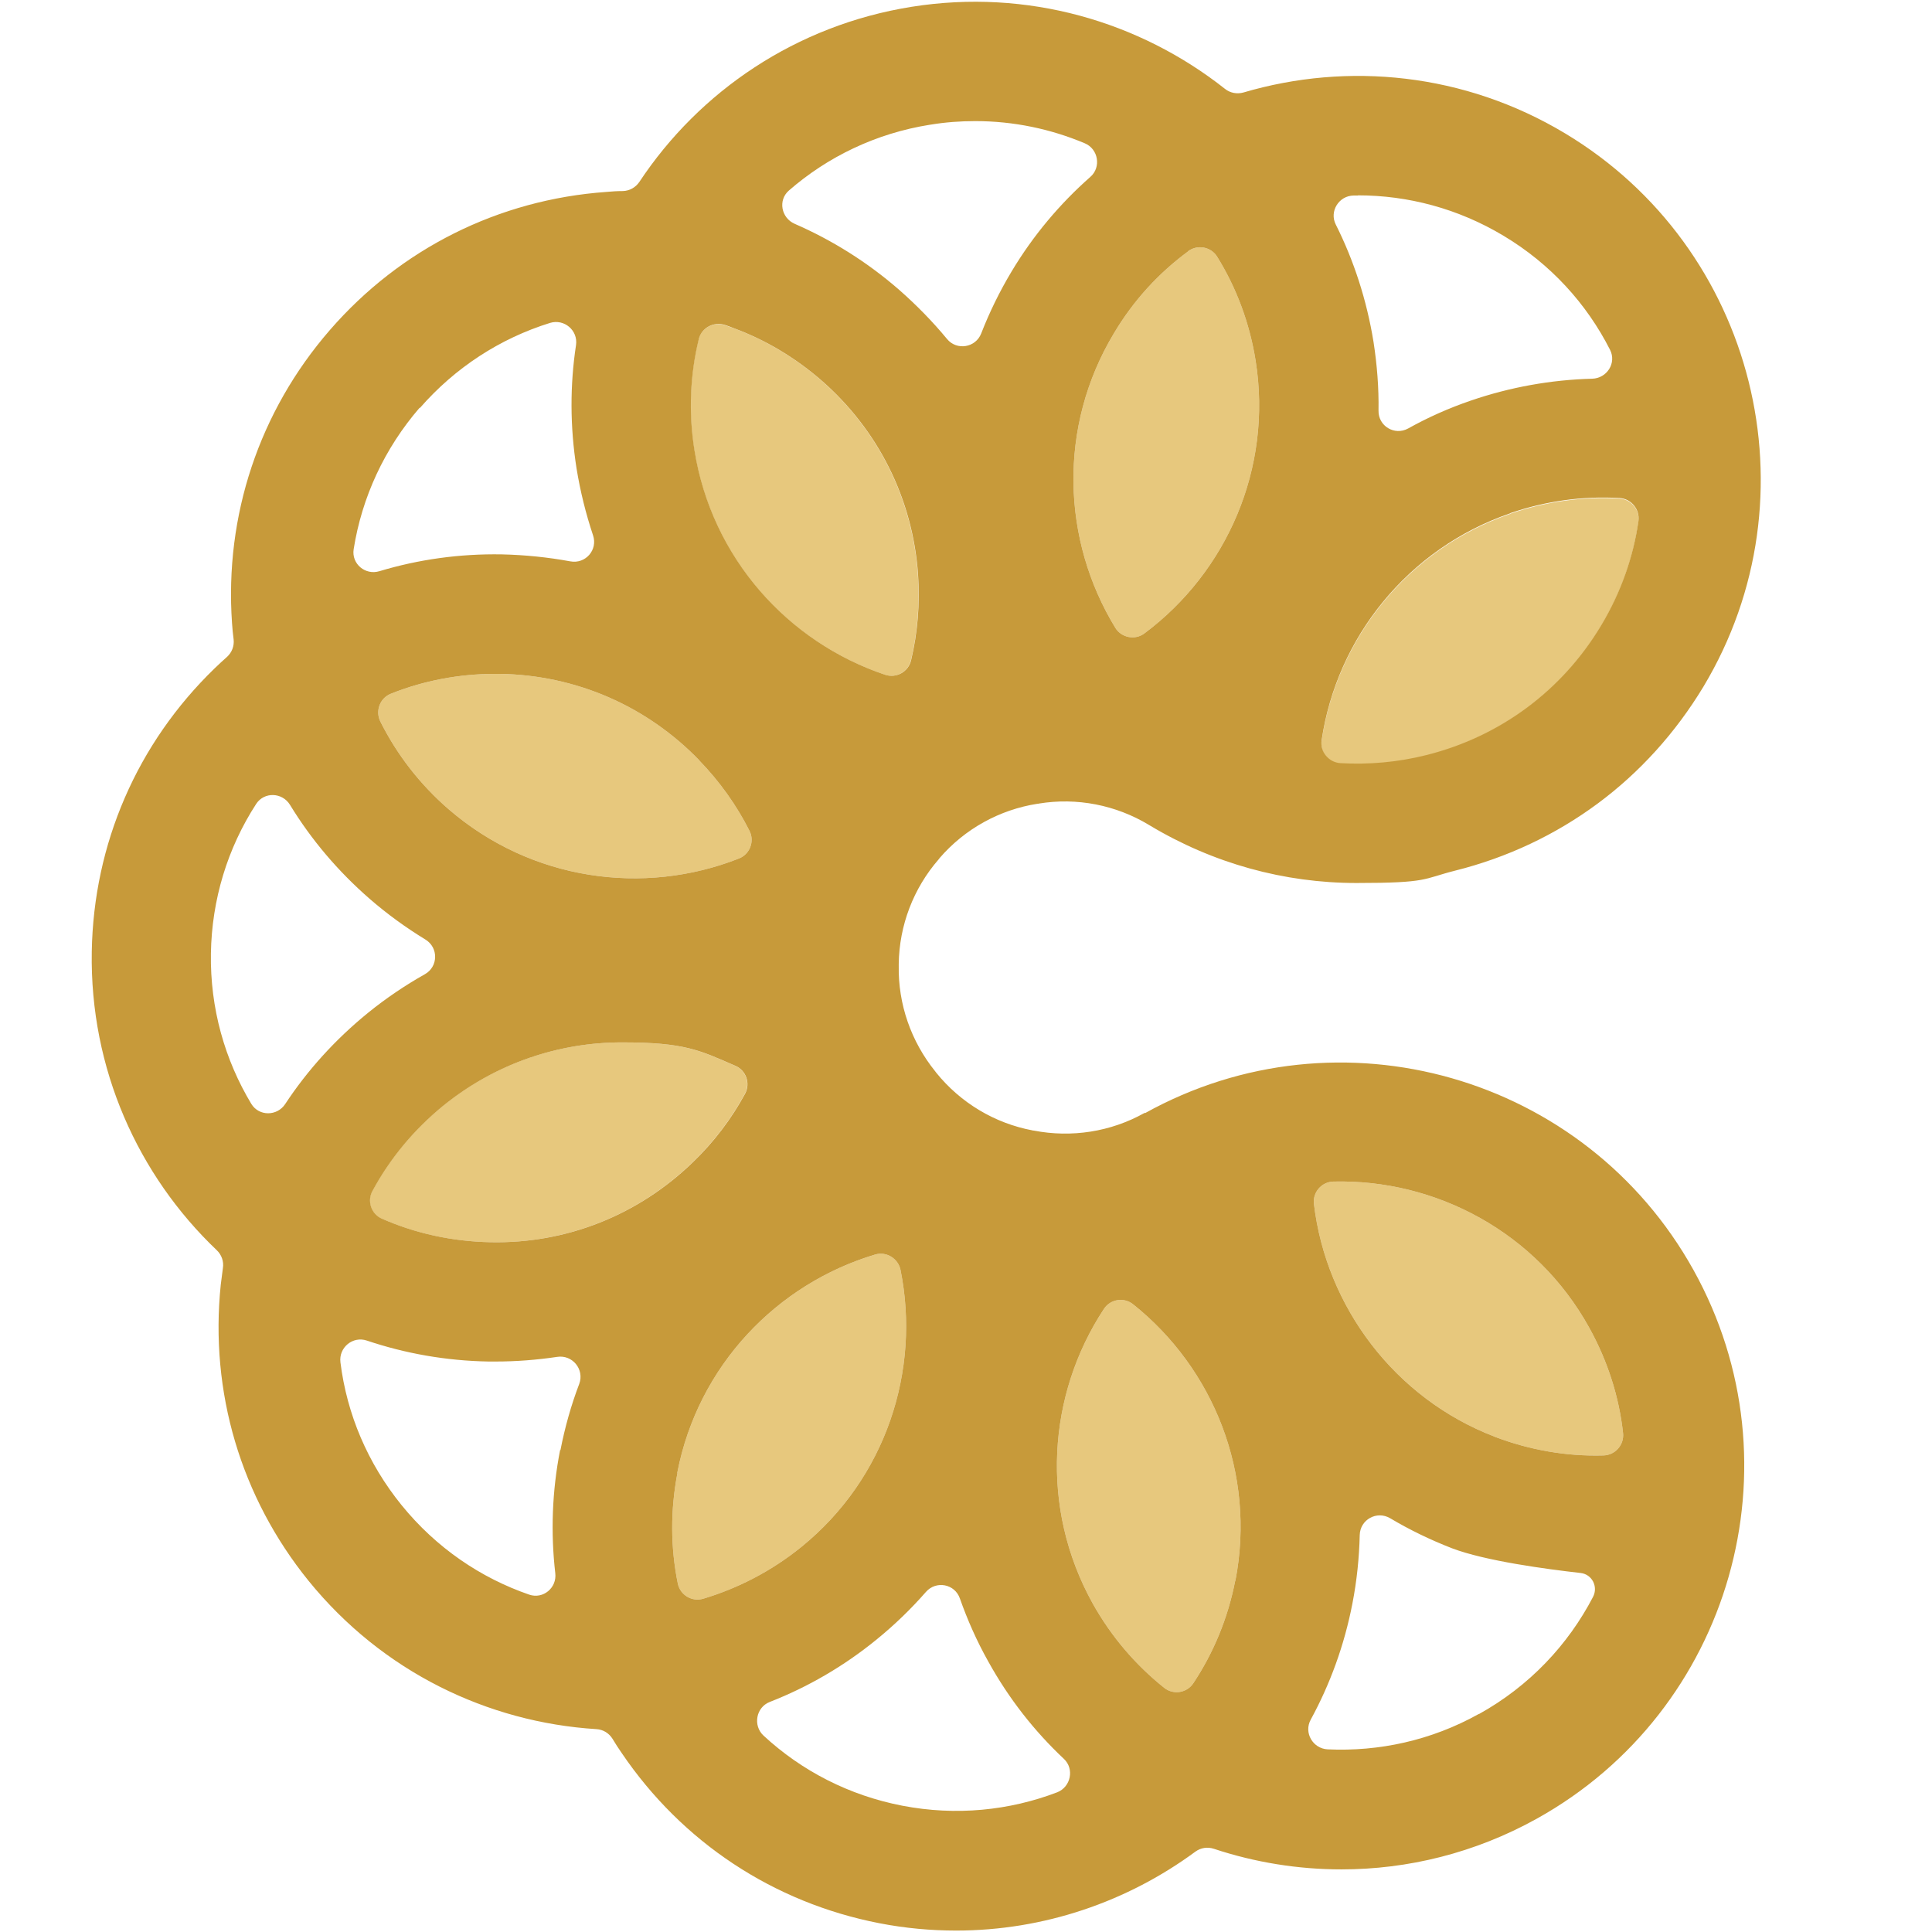
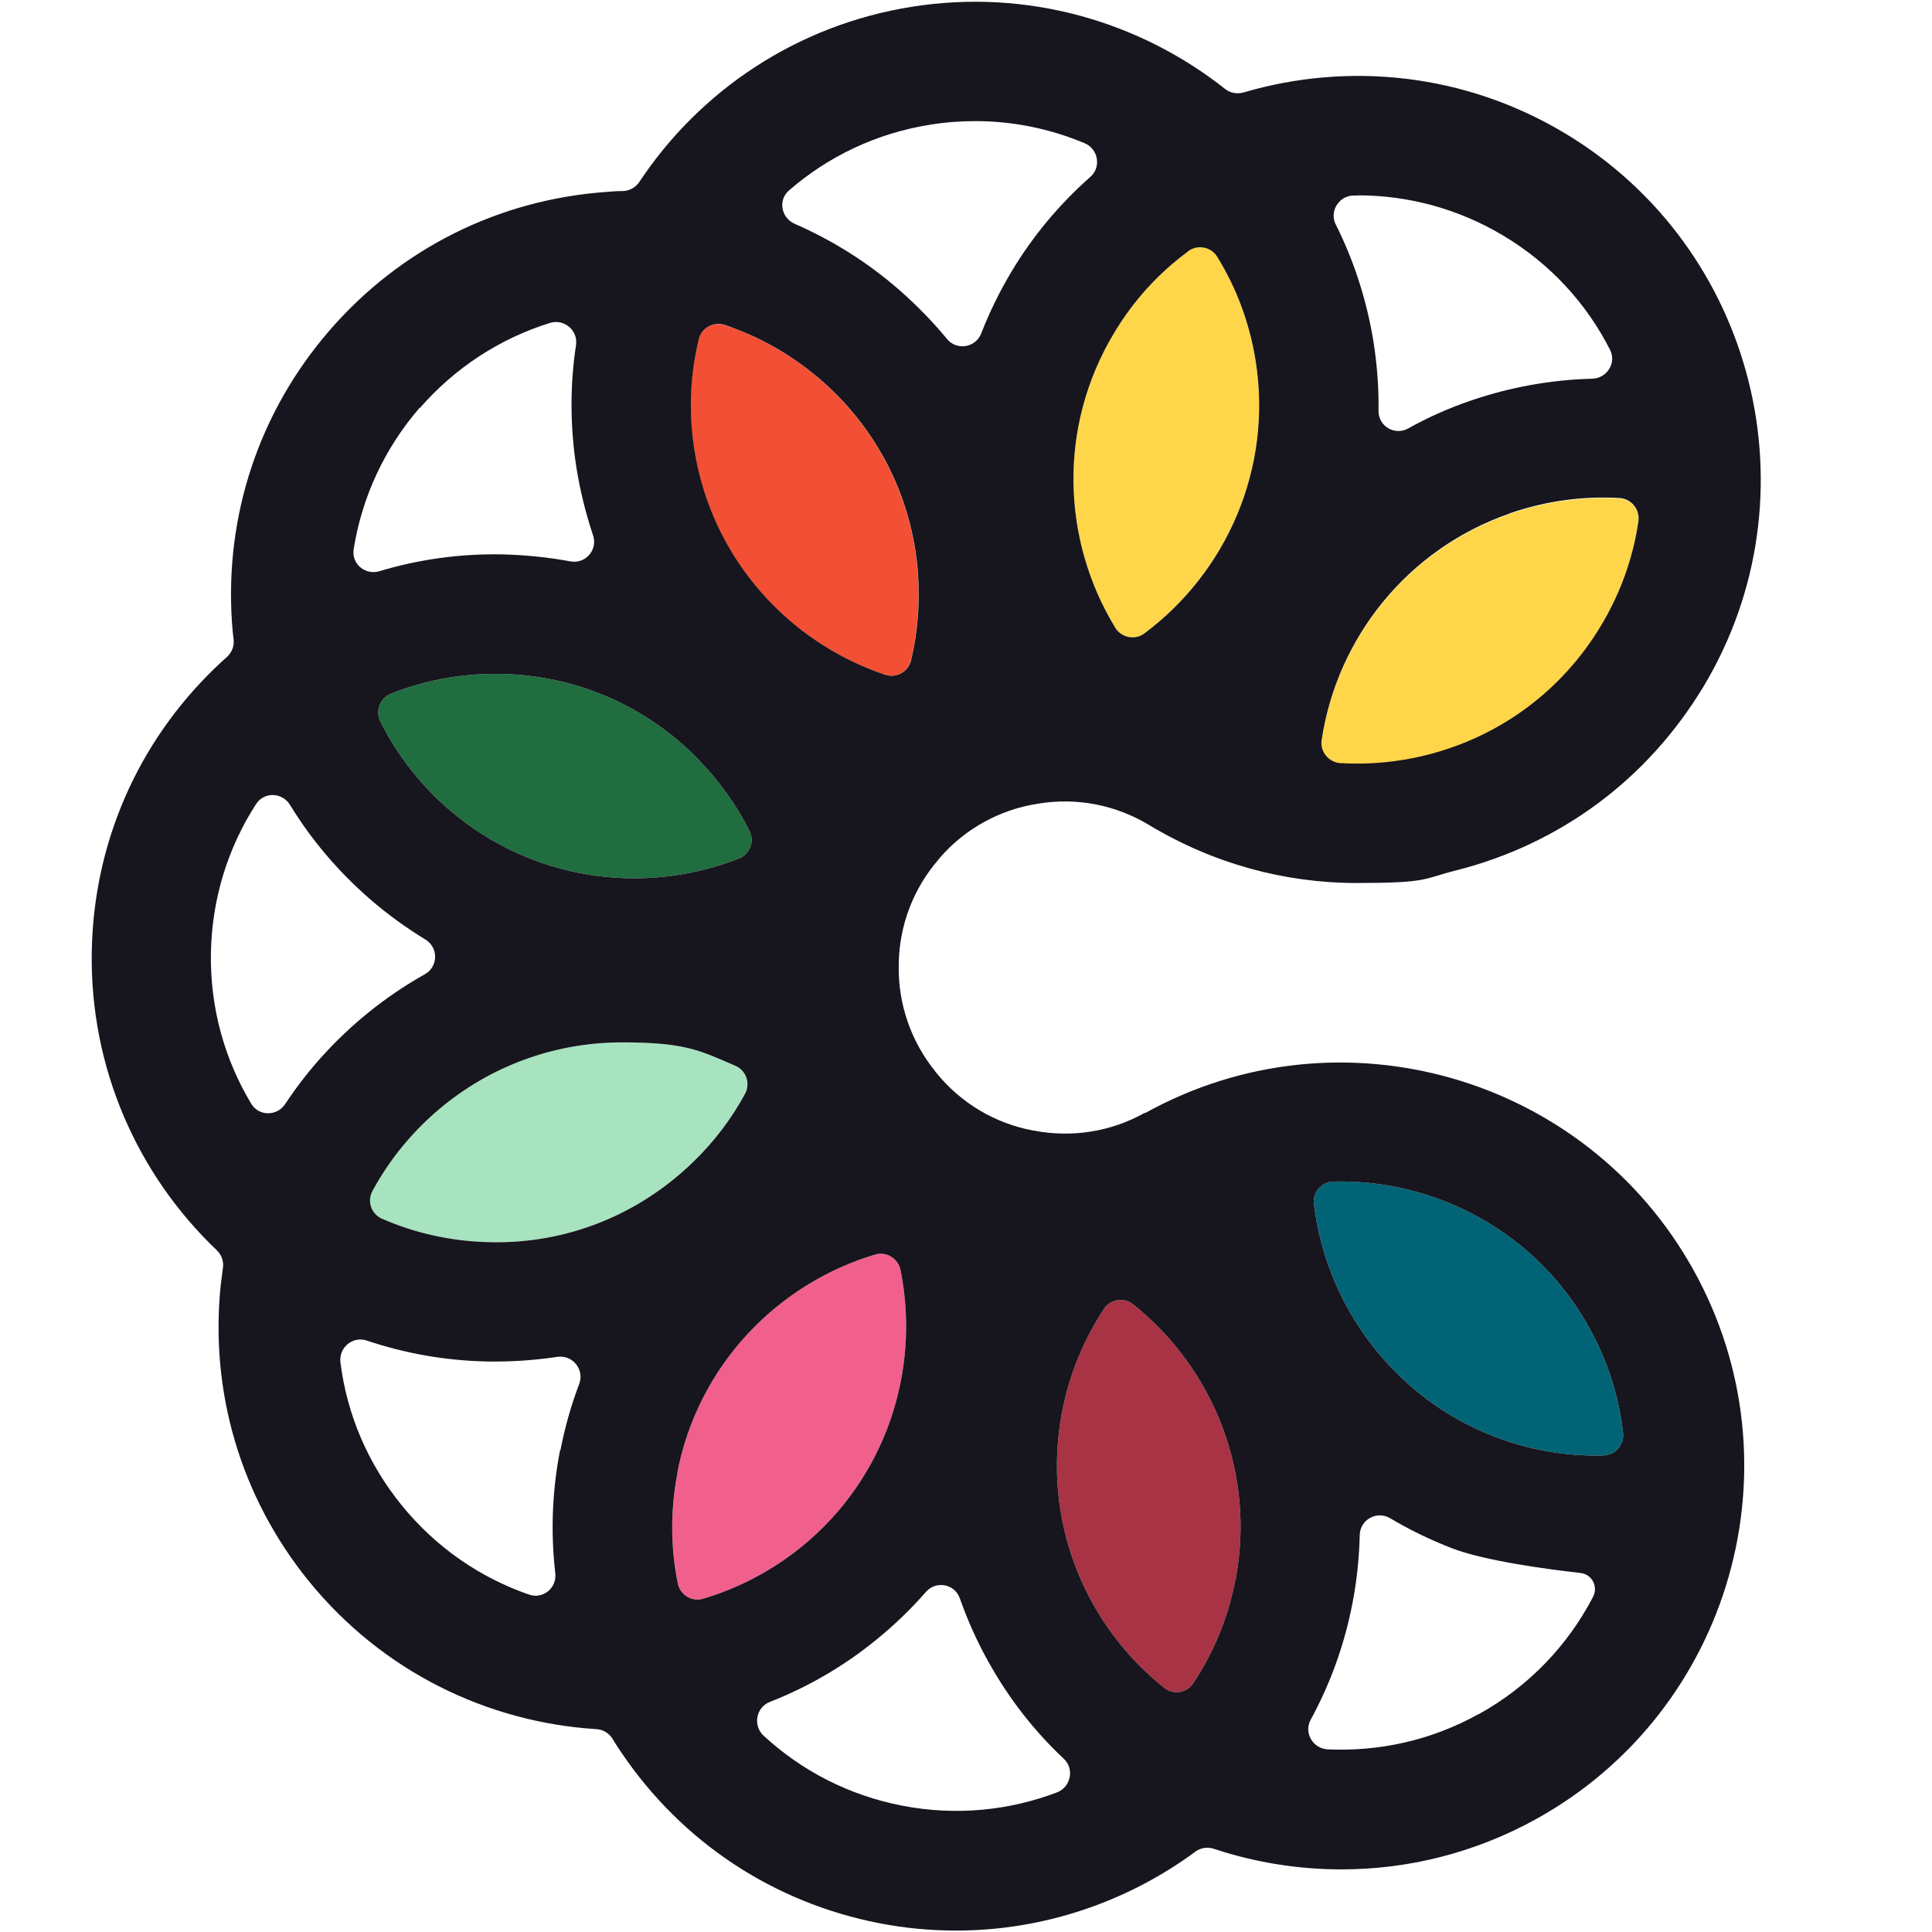
<svg xmlns="http://www.w3.org/2000/svg" id="Lettermark" version="1.1" viewBox="0 0 1080 1080">
  <g id="Inner_Petals" data-name="Inner Petals">
-     <path fill="#e7c87d" d="M664.2,140.4c5.3-3.9,12.8-2.4,16.2,3.1,10.7,17.3,18.1,36.8,21.5,58.1,9.6,60.3-16.3,118.3-62.2,152.5-5.2,3.9-12.8,2.4-16.2-3.1-29.9-48.9-32.3-112.3-.8-164.7,11-18.5,25.2-33.8,41.5-45.8h0Z" />
-     <path fill="#e7c87d" d="M509.2,369.1c-1.5,6.4-8.2,10.2-14.5,8.1-54.3-18.2-97-65.3-106.6-125.6-3.4-21.2-2.4-42.2,2.4-61.9,1.6-6.5,8.5-10,14.8-7.9,1.6.6,3.3,1.1,4.9,1.7,17.6,6.5,34,16.3,48.6,28.9,32,27.8,51.3,66.4,54.3,108.8,1.1,16.4-.2,32.5-3.9,48Z" />
-     <path fill="#e7c87d" d="M391,425.2c11.4,11.8,20.8,25,28,39.3,2.9,5.8.2,13-5.9,15.4-53.3,21-116.2,12.4-162.5-27.7-16-13.9-28.8-30.5-38-48.9-2.9-5.9-.2-13.1,5.9-15.5,18.3-7.3,38-11.1,58.3-11.1s1.8,0,2.7,0c42.5.7,82,17.9,111.5,48.4Z" />
-     <path fill="#e7c87d" d="M208.1,665.8c9.8-18.2,23.2-34.3,39.6-47.7,29.4-23.8,64.7-35.4,99.9-35.4s43.3,4.4,63.4,13.1c6,2.6,8.5,9.8,5.4,15.6-7.6,14-17.4,27-29.3,38.4-30.5,29.5-70.6,45.5-113,44.6-21.6-.4-42.2-5-60.8-13.2-5.9-2.6-8.3-9.8-5.2-15.4h0" />
-     <path fill="#e7c87d" d="M378.6,823.3c11.6-60,55.8-105.6,110.6-122,6.3-1.9,12.9,2.2,14.2,8.6,11.3,56.1-8.1,116.5-55.5,154.9-16.7,13.5-35.4,23.1-54.8,28.9-6.3,1.9-12.9-2.1-14.2-8.5-4.1-20.1-4.2-41-.2-61.8h0Z" />
-     <path fill="#e7c87d" d="M690.5,883.6c-4.1,21.1-12.2,40.4-23.4,57.3-3.6,5.5-11.2,6.7-16.3,2.6-15.8-12.6-29.5-28.4-40-47.2-29.7-53.5-25.2-116.8,6.3-164.6,3.6-5.5,11.2-6.7,16.3-2.6,44.8,35.7,68.8,94.5,57.2,154.5Z" />
-     <path fill="#e7c87d" d="M835.5,803.1c-55.8-21.4-94.2-72.7-101-130.1-.8-6.5,4.3-12.3,10.8-12.5,57.3-1.4,113.5,28.2,143.1,81.7,10.4,18.8,16.7,38.8,18.9,58.9.7,6.5-4.3,12.3-10.9,12.5-20.7.6-41.3-3-61-10.5h0Z" />
-     <path fill="#e7c87d" d="M844.1,287.2c20.1-6.9,40.8-9.7,61.3-8.5,6.5.4,11.4,6.4,10.5,12.9-2.9,20.1-9.8,39.9-20.9,58.4-21.8,36.4-56.5,62.1-97.7,72.4-15.9,4-32.1,5.4-48,4.5-6.5-.4-11.5-6.4-10.5-12.8,8.5-57.3,48.2-107.1,105.3-126.8h0Z" />
+     <path fill="#ffd64a" d="M664.2,140.4c5.3-3.9,12.8-2.4,16.2,3.1,10.7,17.3,18.1,36.8,21.5,58.1,9.6,60.3-16.3,118.3-62.2,152.5-5.2,3.9-12.8,2.4-16.2-3.1-29.9-48.9-32.3-112.3-.8-164.7,11-18.5,25.2-33.8,41.5-45.8h0Z" />
+     <path fill="#f34f34" d="M509.2,369.1c-1.5,6.4-8.2,10.2-14.5,8.1-54.3-18.2-97-65.3-106.6-125.6-3.4-21.2-2.4-42.2,2.4-61.9,1.6-6.5,8.5-10,14.8-7.9,1.6.6,3.3,1.1,4.9,1.7,17.6,6.5,34,16.3,48.6,28.9,32,27.8,51.3,66.4,54.3,108.8,1.1,16.4-.2,32.5-3.9,48Z" />
+     <path fill="#206d3f" d="M391,425.2c11.4,11.8,20.8,25,28,39.3,2.9,5.8.2,13-5.9,15.4-53.3,21-116.2,12.4-162.5-27.7-16-13.9-28.8-30.5-38-48.9-2.9-5.9-.2-13.1,5.9-15.5,18.3-7.3,38-11.1,58.3-11.1s1.8,0,2.7,0c42.5.7,82,17.9,111.5,48.4Z" />
+     <path fill="#a7e3bf" d="M208.1,665.8c9.8-18.2,23.2-34.3,39.6-47.7,29.4-23.8,64.7-35.4,99.9-35.4s43.3,4.4,63.4,13.1c6,2.6,8.5,9.8,5.4,15.6-7.6,14-17.4,27-29.3,38.4-30.5,29.5-70.6,45.5-113,44.6-21.6-.4-42.2-5-60.8-13.2-5.9-2.6-8.3-9.8-5.2-15.4h0" />
+     <path fill="#f1608c" d="M378.6,823.3c11.6-60,55.8-105.6,110.6-122,6.3-1.9,12.9,2.2,14.2,8.6,11.3,56.1-8.1,116.5-55.5,154.9-16.7,13.5-35.4,23.1-54.8,28.9-6.3,1.9-12.9-2.1-14.2-8.5-4.1-20.1-4.2-41-.2-61.8h0Z" />
+     <path fill="#a73344" d="M690.5,883.6c-4.1,21.1-12.2,40.4-23.4,57.3-3.6,5.5-11.2,6.7-16.3,2.6-15.8-12.6-29.5-28.4-40-47.2-29.7-53.5-25.2-116.8,6.3-164.6,3.6-5.5,11.2-6.7,16.3-2.6,44.8,35.7,68.8,94.5,57.2,154.5Z" />
+     <path fill="#006476" d="M835.5,803.1c-55.8-21.4-94.2-72.7-101-130.1-.8-6.5,4.3-12.3,10.8-12.5,57.3-1.4,113.5,28.2,143.1,81.7,10.4,18.8,16.7,38.8,18.9,58.9.7,6.5-4.3,12.3-10.9,12.5-20.7.6-41.3-3-61-10.5h0Z" />
+     <path fill="#ffd64a" d="M844.1,287.2c20.1-6.9,40.8-9.7,61.3-8.5,6.5.4,11.4,6.4,10.5,12.9-2.9,20.1-9.8,39.9-20.9,58.4-21.8,36.4-56.5,62.1-97.7,72.4-15.9,4-32.1,5.4-48,4.5-6.5-.4-11.5-6.4-10.5-12.8,8.5-57.3,48.2-107.1,105.3-126.8h0Z" />
  </g>
-   <g id="C_Outline" data-name="C Outline">
-     <path fill="#c79a3a" d="M640.1,622l-.4.2c-18.8,10.5-40.7,13.9-61.8,9.8h-.4c0,0-.3-.1-.3-.1-21.2-4-40.2-15.4-53.8-32.2l-.3-.4-.3-.4c-13.5-16.7-20.8-37.6-20.4-59.1v-1c.3-21.5,8.2-42.2,22.3-58.4l.3-.4.3-.4c14.1-16.3,33.5-27,54.7-30.3h.4c0,0,.3-.1.3-.1,21.3-3.5,43.1.8,61.5,11.9l.5.3c35.5,21.3,75.2,32.2,115.6,32.2s36.9-2.3,55.1-6.9c29.2-7.3,56.2-20.1,79.7-37.5,23.5-17.4,43.5-39.5,59.1-65.3,64-106.6,29.2-245.5-77.4-309.4-56.2-33.7-121.3-40-179.7-22.8-3.6,1-7.4.3-10.3-2C637.1,12,574.3-6.5,509.6,3.8c-64.6,10.3-118.6,47.2-152.2,97.9-2.1,3.1-5.5,5-9.2,5.1-3.1,0-6.2.2-9.4.5-60.1,4.3-114.9,31.7-154.4,77.2-39.5,45.5-58.9,103.7-54.7,163.8.2,3.1.5,6.1.9,9.2.4,3.7-1,7.3-3.8,9.8-2.3,2-4.6,4.2-6.8,6.3-43.3,41.9-67.7,98.1-68.7,158.4-1.1,65.5,25.9,125,69.9,166.9,2.7,2.6,4,6.3,3.4,10-.4,3.1-.8,6.2-1.2,9.3-6.2,59.9,11.2,118.7,49.1,165.5,41.3,50.9,100.2,79.1,160.9,82.9,3.7.2,7,2.2,9,5.4,1.6,2.7,3.3,5.3,5.1,7.9,33.8,49.9,84.9,83.7,144.1,95.2,14.4,2.8,28.8,4.1,42.9,4.1,49,0,95.7-16.1,133.7-44.1,3-2.2,6.8-2.8,10.4-1.6,22.9,7.6,47,11.5,71.3,11.5,37,0,74.5-9.1,109.1-28.3,108.8-60.4,148.1-198,87.7-306.7-60.4-108.8-198-148.1-306.7-87.7h0ZM759.1,109.2c27.8,0,55.9,7.3,81.4,22.6,26.4,15.8,46.5,38.1,59.5,63.7,3.8,7.4-1.7,16-10,16.2-22.9.6-45.8,4.7-67.7,12.2-12.3,4.2-24,9.4-35.1,15.6-7.6,4.2-16.8-1.3-16.6-10,.2-12.6-.8-25.5-2.8-38.4-3.8-23.4-11-45.5-21.1-65.6-3.7-7.3,1.7-16.1,10-16.2.8,0,1.6,0,2.4,0h0ZM844.1,286.9c20.1-6.9,40.8-9.7,61.3-8.5,6.5.4,11.4,6.4,10.5,12.9-2.9,20.1-9.8,39.9-20.9,58.4-21.8,36.4-56.5,62.1-97.7,72.4-15.9,4-32.1,5.4-48,4.5-6.5-.4-11.5-6.4-10.5-12.8,8.5-57.3,48.2-107.1,105.3-126.8h0ZM664.2,140.4c5.3-3.9,12.8-2.4,16.2,3.1,10.7,17.3,18.1,36.8,21.5,58.1,9.6,60.3-16.3,118.3-62.2,152.5-5.2,3.9-12.8,2.4-16.2-3.1-29.9-48.9-32.3-112.3-.8-164.7,11-18.5,25.2-33.8,41.5-45.8h0ZM520.1,69.7c8.4-1.4,16.8-2,25.1-2,21.5,0,42.2,4.4,61.2,12.4,7.6,3.2,9.3,13.4,3.1,18.8-16.9,14.9-31.9,32.6-44.1,53-6.7,11.2-12.3,22.7-16.9,34.5-3.1,8-13.7,9.7-19.1,3.1-8.1-9.8-17.1-19-26.9-27.6-17.7-15.4-37.4-27.7-58.3-36.8-7.5-3.3-9.4-13.2-3.2-18.6,21.6-18.8,48.6-32,79-36.8h0ZM390.6,189.6c1.6-6.5,8.5-10,14.8-7.9,1.6.6,3.3,1.1,4.9,1.8,17.6,6.5,34,16.3,48.6,28.9,32,27.8,51.3,66.4,54.3,108.7,1.1,16.4-.2,32.5-3.9,48-1.5,6.4-8.2,10.2-14.5,8.1-54.3-18.2-97-65.3-106.6-125.6-3.4-21.2-2.4-42.2,2.4-61.9h0ZM391,425.2c11.4,11.8,20.8,25,28,39.3,2.9,5.8.2,13-5.9,15.4-53.3,21-116.2,12.4-162.5-27.7-16-13.9-28.8-30.5-38-48.9-2.9-5.9-.2-13.1,5.9-15.5,18.3-7.3,38-11.1,58.3-11.1s1.8,0,2.7,0c42.5.7,82,17.9,111.5,48.4ZM234.7,228.1c19.7-22.6,44.8-38.9,72.8-47.6,7.9-2.4,15.7,4.2,14.5,12.4-3.4,22.3-3.4,45.6.3,69,2.1,12.9,5.2,25.3,9.2,37.3,2.8,8.2-4.2,16.2-12.7,14.6-12.5-2.3-25.3-3.6-38.3-3.9-23.5-.4-46.5,2.8-68.4,9.4-7.9,2.4-15.7-4.1-14.4-12.3,4.6-29,17.2-56.3,36.9-79.1h0ZM159.4,617.2c-4.5,6.8-14.6,6.9-18.9-.1-14.8-24.6-23.1-53.4-22.6-84.2.5-30.1,9.3-58.8,25.3-83.5,4.5-6.9,14.6-6.5,18.9.5,11.9,19.5,26.9,37.2,44.6,52.6,9.9,8.6,20.3,16.1,31.1,22.7,7.4,4.5,7.2,15.2-.3,19.4-11,6.2-21.7,13.4-31.8,21.6-18.2,14.8-33.8,32-46.3,51h0ZM313.1,810.6c-4.5,23-5.3,46.2-2.7,68.8,1,8.2-6.8,14.7-14.6,12-27-9.3-51.9-26.1-71.3-50-18.9-23.3-30.6-50.8-34.2-79.9-1-8.2,6.9-14.8,14.8-12.1,21.4,7.2,44.3,11.3,68,11.7h3.9c11.6,0,23.1-.9,34.5-2.6,8.5-1.3,15.3,7,12.3,15.1-4.5,11.8-8,24.2-10.5,37h0ZM274.2,694.4c-21.6-.4-42.2-5-60.8-13.2-5.9-2.6-8.3-9.8-5.2-15.4h0c9.8-18.2,23.2-34.3,39.6-47.7,29.4-23.8,64.7-35.4,99.9-35.4s43.3,4.4,63.4,13.1c6,2.6,8.5,9.8,5.4,15.6-7.6,14-17.4,27-29.3,38.4-30.5,29.5-70.6,45.5-113,44.6h0ZM378.6,823.3c11.6-60,55.8-105.6,110.6-122,6.3-1.9,12.9,2.2,14.2,8.6,11.3,56.1-8.1,116.5-55.5,154.9-16.7,13.5-35.4,23.1-54.8,28.9-6.3,1.9-12.9-2.1-14.2-8.5-4.1-20.1-4.2-41-.2-61.8h0ZM504.4,1009.4c-29.5-5.7-56.1-19.3-77.6-39.2-6-5.6-4.2-15.8,3.5-18.8,21-8.2,41.2-19.8,59.6-34.8,10.1-8.2,19.4-17.2,27.7-26.7,5.7-6.5,16.2-4.5,19,3.7,4.2,11.9,9.4,23.7,15.8,35.1,11.5,20.8,25.8,39,42.3,54.5,6,5.6,3.9,15.7-3.7,18.7-26.7,10.2-56.5,13.3-86.6,7.5h0ZM690.5,883.6c-4.1,21.1-12.2,40.4-23.4,57.3-3.6,5.5-11.2,6.7-16.3,2.6-15.8-12.6-29.5-28.4-40-47.2-29.7-53.5-25.2-116.8,6.3-164.6,3.6-5.5,11.2-6.7,16.3-2.6,44.8,35.7,68.8,94.5,57.2,154.5ZM826.7,958.1c-26.7,14.9-55.9,21.1-84.5,19.8-8.3-.4-13.5-9.3-9.5-16.6,10.8-19.8,18.8-41.6,23.3-64.9,2.5-12.8,3.8-25.7,4.1-38.3.2-8.6,9.5-13.8,17-9.4,10.9,6.5,22.5,12.1,34.6,16.8,18.6,7.1,53.1,11.7,71.8,13.8,6.5.7,10,7.7,7,13.4-13.9,26.7-35.5,49.8-63.8,65.5h0ZM835.5,803.1c-55.8-21.4-94.2-72.7-101-130.1-.8-6.5,4.3-12.3,10.8-12.5,57.3-1.4,113.5,28.2,143.1,81.7,10.4,18.8,16.7,38.8,18.9,58.9.7,6.5-4.3,12.3-10.9,12.5-20.7.6-41.3-3-61-10.5h0Z" />
+   <g id="C_Ring" data-name="C Ring">
+     <path fill="#17151D" d="M640.1,622l-.4.2c-18.8,10.5-40.7,13.9-61.8,9.8h-.4c0,0-.3-.1-.3-.1-21.2-4-40.2-15.4-53.8-32.2l-.3-.4-.3-.4c-13.5-16.7-20.8-37.6-20.4-59.1v-1c.3-21.5,8.2-42.2,22.3-58.4l.3-.4.3-.4c14.1-16.3,33.5-27,54.7-30.3h.4c0,0,.3-.1.3-.1,21.3-3.5,43.1.8,61.5,11.9l.5.3c35.5,21.3,75.2,32.2,115.6,32.2s36.9-2.3,55.1-6.9c29.2-7.3,56.2-20.1,79.7-37.5,23.5-17.4,43.5-39.5,59.1-65.3,64-106.6,29.2-245.5-77.4-309.4-56.2-33.7-121.3-40-179.7-22.8-3.6,1-7.4.3-10.3-2C637.1,12,574.3-6.5,509.6,3.8c-64.6,10.3-118.6,47.2-152.2,97.9-2.1,3.1-5.5,5-9.2,5.1-3.1,0-6.2.2-9.4.5-60.1,4.3-114.9,31.7-154.4,77.2-39.5,45.5-58.9,103.7-54.7,163.8.2,3.1.5,6.1.9,9.2.4,3.7-1,7.3-3.8,9.8-2.3,2-4.6,4.2-6.8,6.3-43.3,41.9-67.7,98.1-68.7,158.4-1.1,65.5,25.9,125,69.9,166.9,2.7,2.6,4,6.3,3.4,10-.4,3.1-.8,6.2-1.2,9.3-6.2,59.9,11.2,118.7,49.1,165.5,41.3,50.9,100.2,79.1,160.9,82.9,3.7.2,7,2.2,9,5.4,1.6,2.7,3.3,5.3,5.1,7.9,33.8,49.9,84.9,83.7,144.1,95.2,14.4,2.8,28.8,4.1,42.9,4.1,49,0,95.7-16.1,133.7-44.1,3-2.2,6.8-2.8,10.4-1.6,22.9,7.6,47,11.5,71.3,11.5,37,0,74.5-9.1,109.1-28.3,108.8-60.4,148.1-198,87.7-306.7-60.4-108.8-198-148.1-306.7-87.7h0ZM759.1,109.2c27.8,0,55.9,7.3,81.4,22.6,26.4,15.8,46.5,38.1,59.5,63.7,3.8,7.4-1.7,16-10,16.2-22.9.6-45.8,4.7-67.7,12.2-12.3,4.2-24,9.4-35.1,15.6-7.6,4.2-16.8-1.3-16.6-10,.2-12.6-.8-25.5-2.8-38.4-3.8-23.4-11-45.5-21.1-65.6-3.7-7.3,1.7-16.1,10-16.2.8,0,1.6,0,2.4,0h0ZM844.1,286.9c20.1-6.9,40.8-9.7,61.3-8.5,6.5.4,11.4,6.4,10.5,12.9-2.9,20.1-9.8,39.9-20.9,58.4-21.8,36.4-56.5,62.1-97.7,72.4-15.9,4-32.1,5.4-48,4.5-6.5-.4-11.5-6.4-10.5-12.8,8.5-57.3,48.2-107.1,105.3-126.8h0ZM664.2,140.4c5.3-3.9,12.8-2.4,16.2,3.1,10.7,17.3,18.1,36.8,21.5,58.1,9.6,60.3-16.3,118.3-62.2,152.5-5.2,3.9-12.8,2.4-16.2-3.1-29.9-48.9-32.3-112.3-.8-164.7,11-18.5,25.2-33.8,41.5-45.8h0ZM520.1,69.7c8.4-1.4,16.8-2,25.1-2,21.5,0,42.2,4.4,61.2,12.4,7.6,3.2,9.3,13.4,3.1,18.8-16.9,14.9-31.9,32.6-44.1,53-6.7,11.2-12.3,22.7-16.9,34.5-3.1,8-13.7,9.7-19.1,3.1-8.1-9.8-17.1-19-26.9-27.6-17.7-15.4-37.4-27.7-58.3-36.8-7.5-3.3-9.4-13.2-3.2-18.6,21.6-18.8,48.6-32,79-36.8h0ZM390.6,189.6c1.6-6.5,8.5-10,14.8-7.9,1.6.6,3.3,1.1,4.9,1.8,17.6,6.5,34,16.3,48.6,28.9,32,27.8,51.3,66.4,54.3,108.7,1.1,16.4-.2,32.5-3.9,48-1.5,6.4-8.2,10.2-14.5,8.1-54.3-18.2-97-65.3-106.6-125.6-3.4-21.2-2.4-42.2,2.4-61.9h0ZM391,425.2c11.4,11.8,20.8,25,28,39.3,2.9,5.8.2,13-5.9,15.4-53.3,21-116.2,12.4-162.5-27.7-16-13.9-28.8-30.5-38-48.9-2.9-5.9-.2-13.1,5.9-15.5,18.3-7.3,38-11.1,58.3-11.1s1.8,0,2.7,0c42.5.7,82,17.9,111.5,48.4ZM234.7,228.1c19.7-22.6,44.8-38.9,72.8-47.6,7.9-2.4,15.7,4.2,14.5,12.4-3.4,22.3-3.4,45.6.3,69,2.1,12.9,5.2,25.3,9.2,37.3,2.8,8.2-4.2,16.2-12.7,14.6-12.5-2.3-25.3-3.6-38.3-3.9-23.5-.4-46.5,2.8-68.4,9.4-7.9,2.4-15.7-4.1-14.4-12.3,4.6-29,17.2-56.3,36.9-79.1h0ZM159.4,617.2c-4.5,6.8-14.6,6.9-18.9-.1-14.8-24.6-23.1-53.4-22.6-84.2.5-30.1,9.3-58.8,25.3-83.5,4.5-6.9,14.6-6.5,18.9.5,11.9,19.5,26.9,37.2,44.6,52.6,9.9,8.6,20.3,16.1,31.1,22.7,7.4,4.5,7.2,15.2-.3,19.4-11,6.2-21.7,13.4-31.8,21.6-18.2,14.8-33.8,32-46.3,51h0ZM313.1,810.6c-4.5,23-5.3,46.2-2.7,68.8,1,8.2-6.8,14.7-14.6,12-27-9.3-51.9-26.1-71.3-50-18.9-23.3-30.6-50.8-34.2-79.9-1-8.2,6.9-14.8,14.8-12.1,21.4,7.2,44.3,11.3,68,11.7h3.9c11.6,0,23.1-.9,34.5-2.6,8.5-1.3,15.3,7,12.3,15.1-4.5,11.8-8,24.2-10.5,37h0ZM274.2,694.4c-21.6-.4-42.2-5-60.8-13.2-5.9-2.6-8.3-9.8-5.2-15.4h0c9.8-18.2,23.2-34.3,39.6-47.7,29.4-23.8,64.7-35.4,99.9-35.4s43.3,4.4,63.4,13.1c6,2.6,8.5,9.8,5.4,15.6-7.6,14-17.4,27-29.3,38.4-30.5,29.5-70.6,45.5-113,44.6h0ZM378.6,823.3c11.6-60,55.8-105.6,110.6-122,6.3-1.9,12.9,2.2,14.2,8.6,11.3,56.1-8.1,116.5-55.5,154.9-16.7,13.5-35.4,23.1-54.8,28.9-6.3,1.9-12.9-2.1-14.2-8.5-4.1-20.1-4.2-41-.2-61.8h0ZM504.4,1009.4c-29.5-5.7-56.1-19.3-77.6-39.2-6-5.6-4.2-15.8,3.5-18.8,21-8.2,41.2-19.8,59.6-34.8,10.1-8.2,19.4-17.2,27.7-26.7,5.7-6.5,16.2-4.5,19,3.7,4.2,11.9,9.4,23.7,15.8,35.1,11.5,20.8,25.8,39,42.3,54.5,6,5.6,3.9,15.7-3.7,18.7-26.7,10.2-56.5,13.3-86.6,7.5h0ZM690.5,883.6c-4.1,21.1-12.2,40.4-23.4,57.3-3.6,5.5-11.2,6.7-16.3,2.6-15.8-12.6-29.5-28.4-40-47.2-29.7-53.5-25.2-116.8,6.3-164.6,3.6-5.5,11.2-6.7,16.3-2.6,44.8,35.7,68.8,94.5,57.2,154.5ZM826.7,958.1c-26.7,14.9-55.9,21.1-84.5,19.8-8.3-.4-13.5-9.3-9.5-16.6,10.8-19.8,18.8-41.6,23.3-64.9,2.5-12.8,3.8-25.7,4.1-38.3.2-8.6,9.5-13.8,17-9.4,10.9,6.5,22.5,12.1,34.6,16.8,18.6,7.1,53.1,11.7,71.8,13.8,6.5.7,10,7.7,7,13.4-13.9,26.7-35.5,49.8-63.8,65.5h0ZM835.5,803.1c-55.8-21.4-94.2-72.7-101-130.1-.8-6.5,4.3-12.3,10.8-12.5,57.3-1.4,113.5,28.2,143.1,81.7,10.4,18.8,16.7,38.8,18.9,58.9.7,6.5-4.3,12.3-10.9,12.5-20.7.6-41.3-3-61-10.5h0Z" />
  </g>
</svg>
